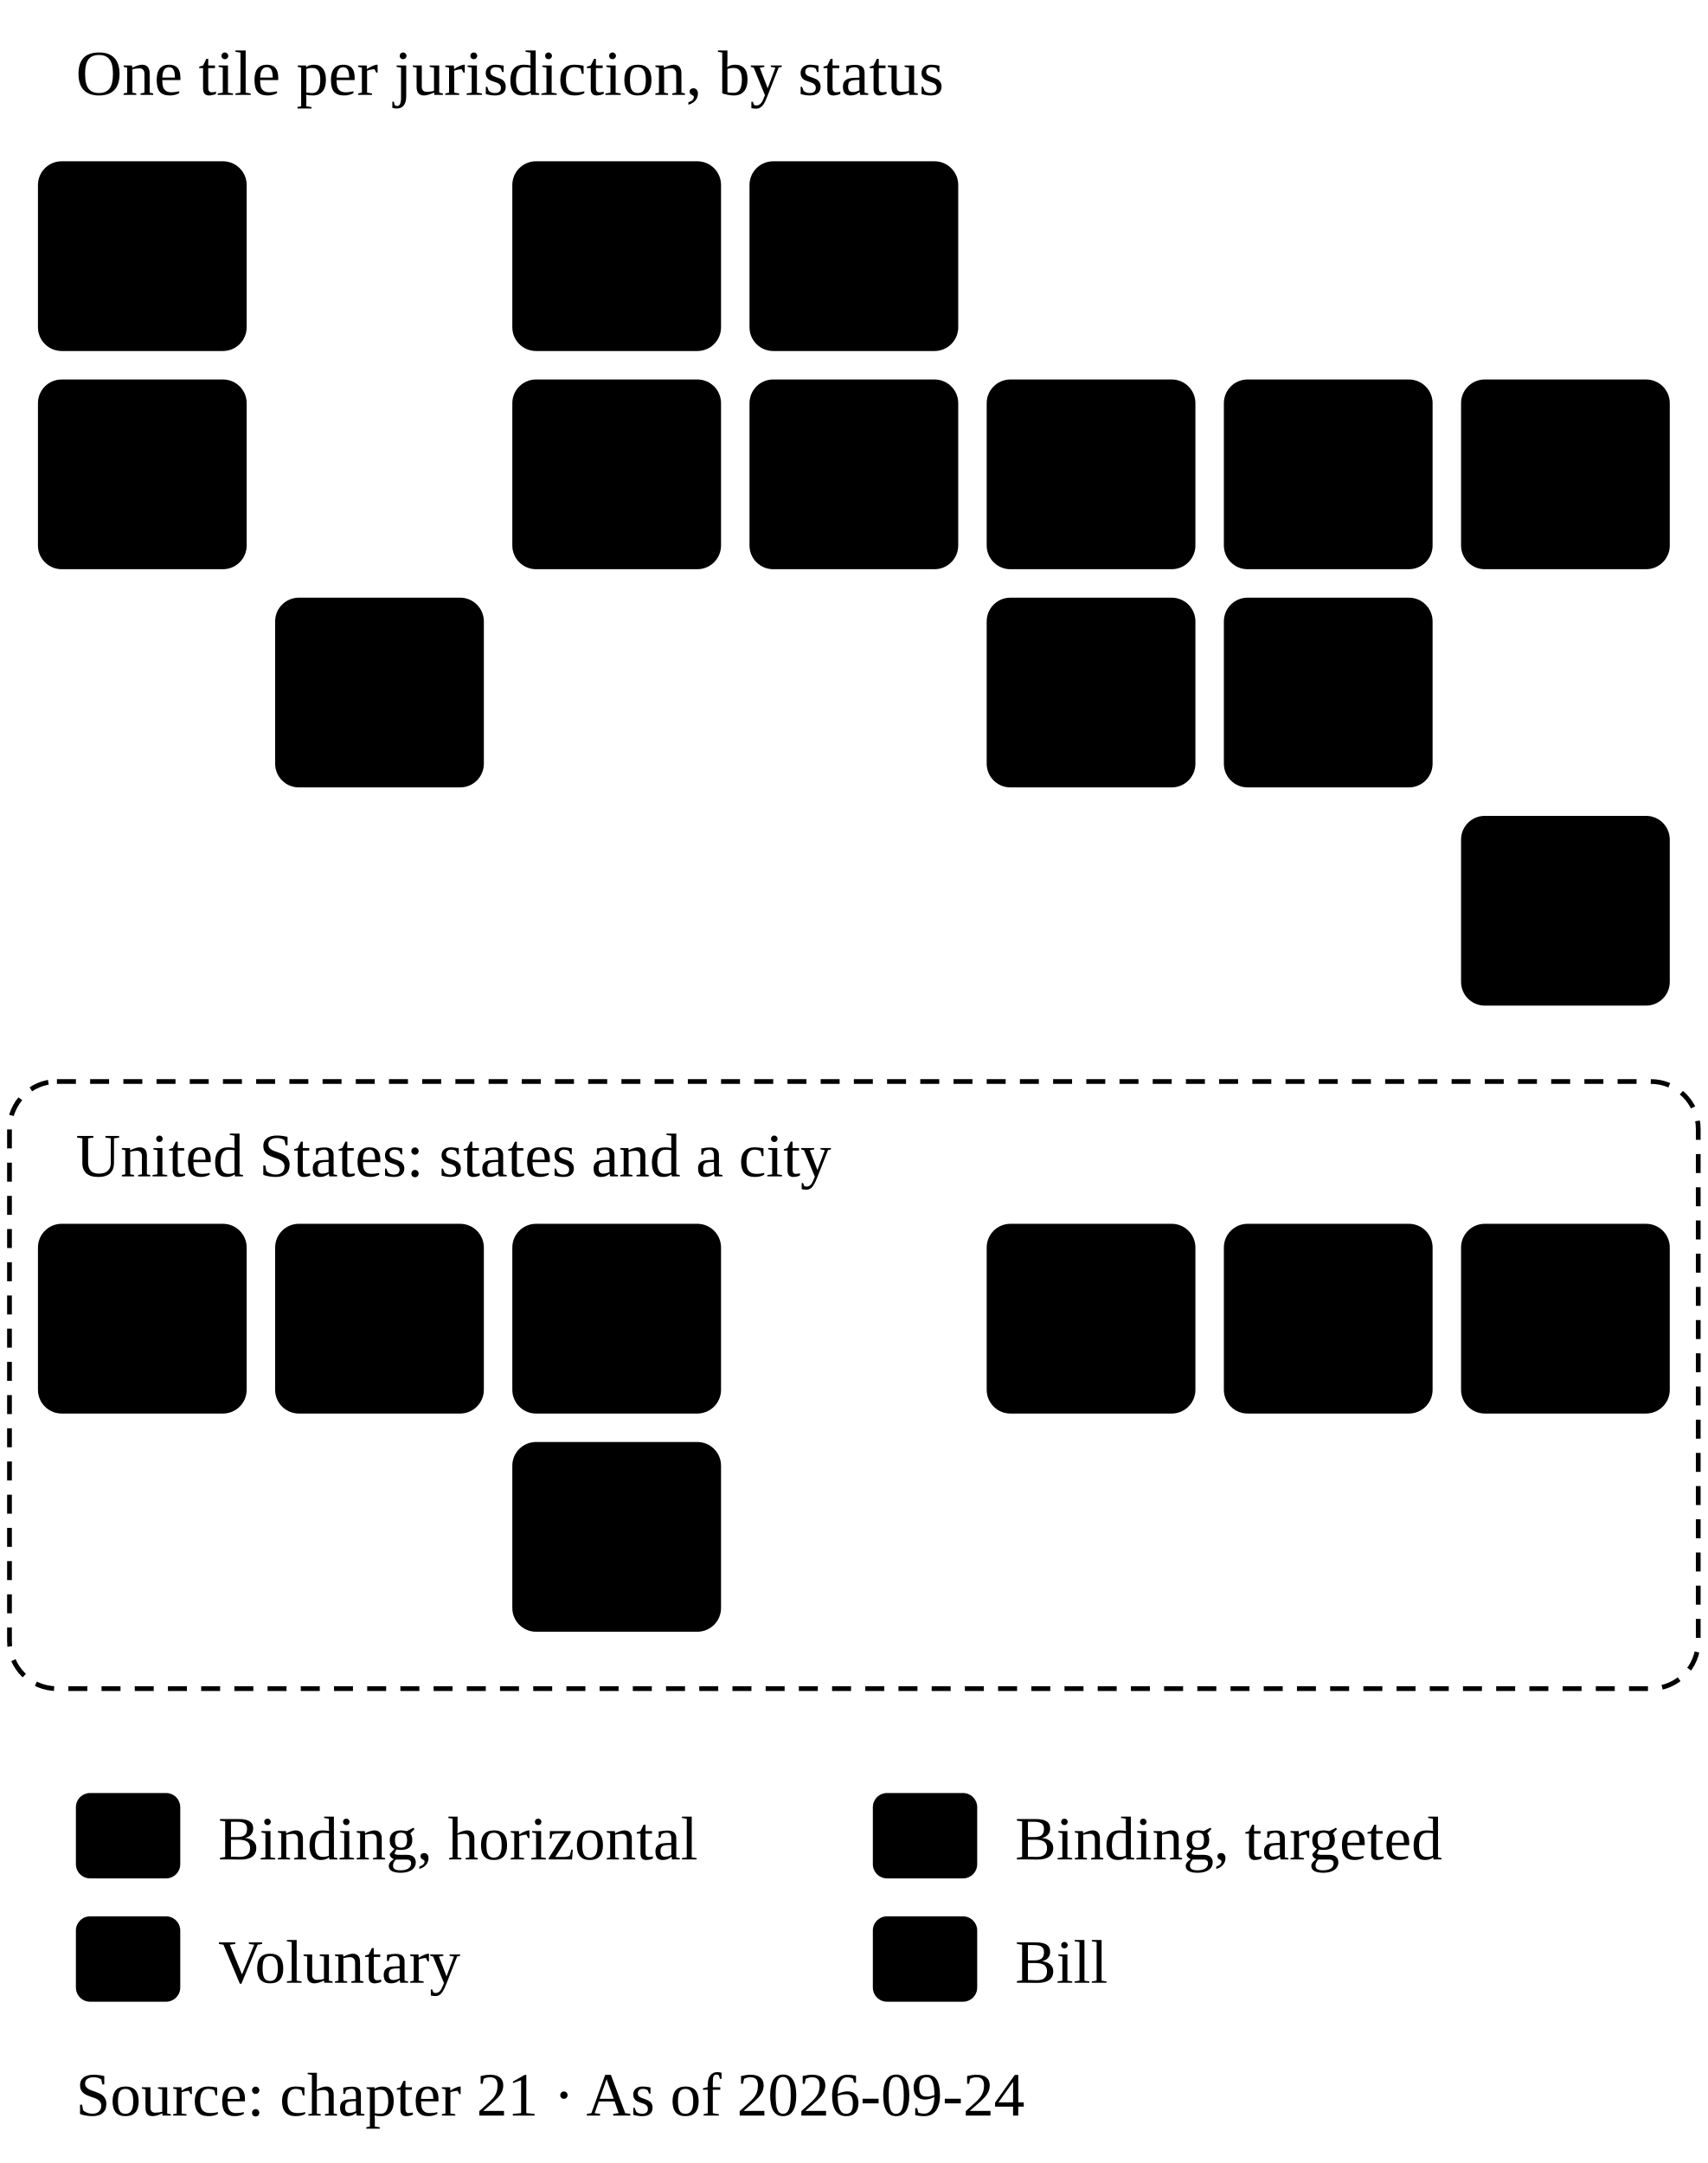
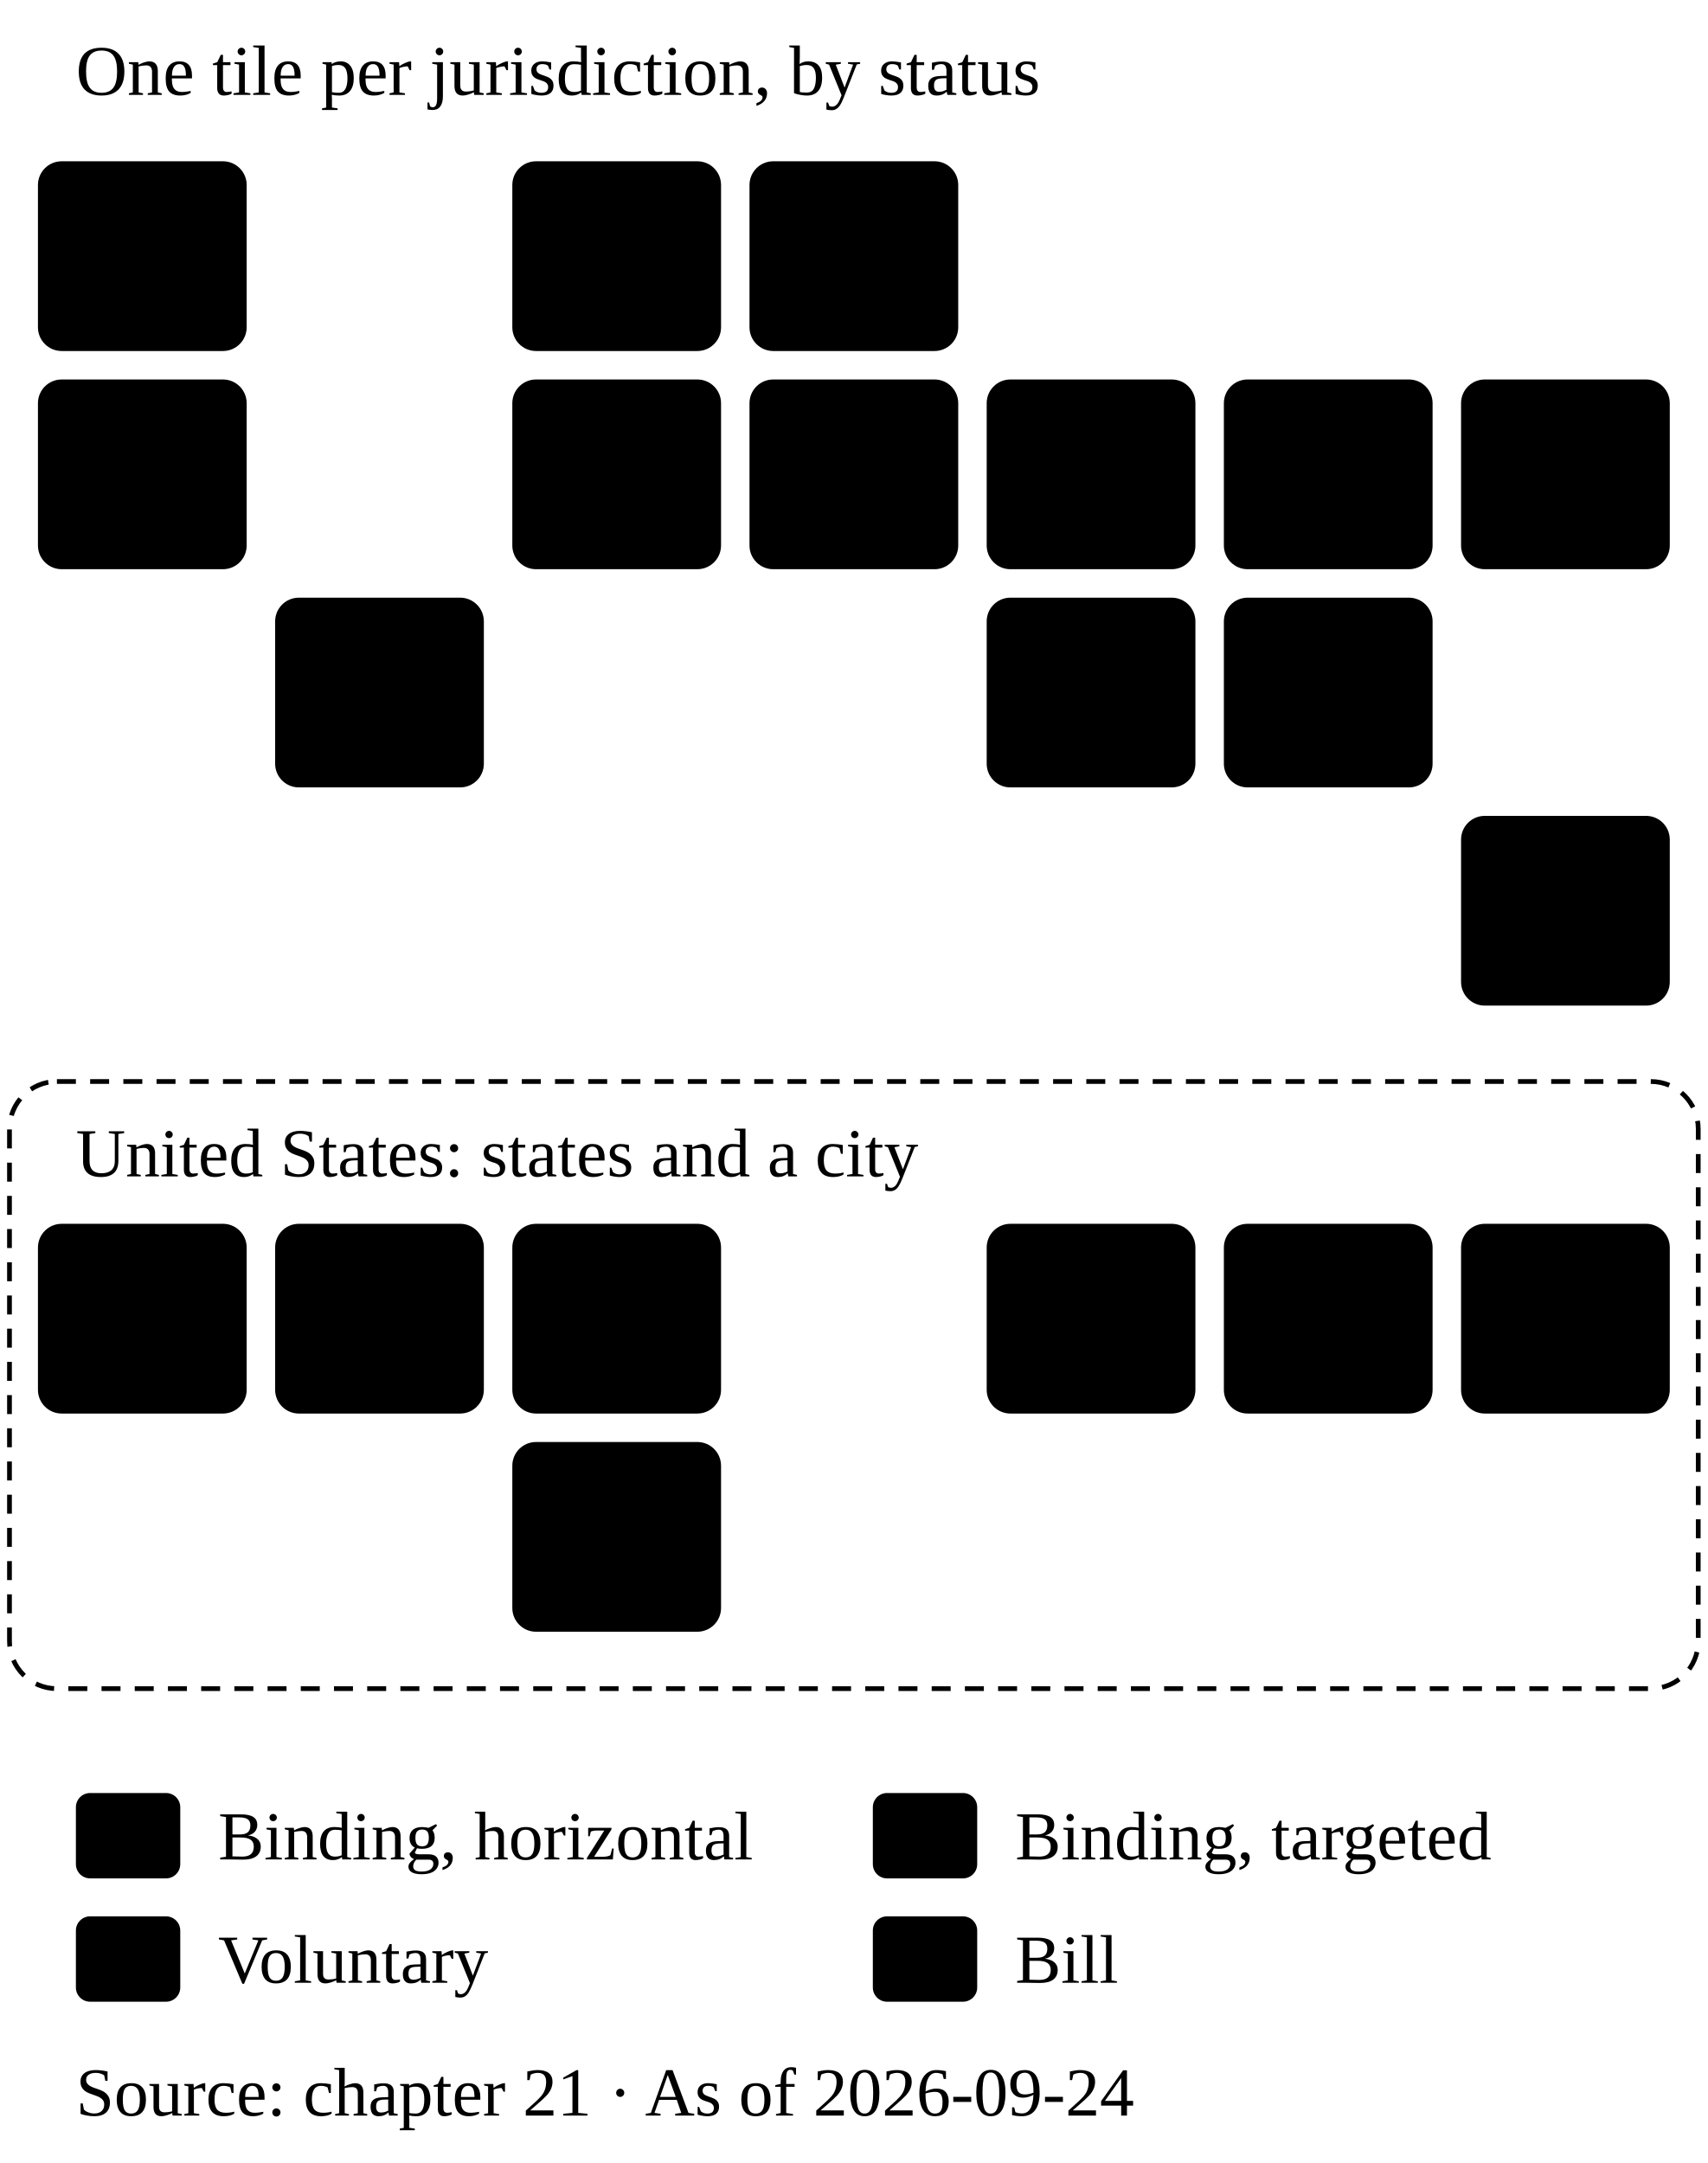
<svg xmlns="http://www.w3.org/2000/svg" viewBox="0 0 360 456" class="figc" role="img" aria-labelledby="fig-jurisdiction-tiles-t fig-jurisdiction-tiles-d">
-   <text class="mono muted" x="16" y="20" font-size="13.5">One tile per jurisdiction, by status</text>
+   <text class="mono muted" x="16" y="20" font-size="15">One tile per jurisdiction, by status</text>
  <rect class="tile-t" x="8" y="34" width="44" height="40" rx="5" />
-   <text class="mono" x="30" y="59" font-size="13" text-anchor="middle">CAN</text>
+   <text class="mono" x="30" y="59" font-size="14.5" text-anchor="middle">CAN</text>
  <rect class="tile-v" x="108" y="34" width="44" height="40" rx="5" />
-   <text class="mono" x="130" y="59" font-size="13" text-anchor="middle">GBR</text>
+   <text class="mono" x="130" y="59" font-size="14.5" text-anchor="middle">GBR</text>
  <rect class="tile-h" x="158" y="34" width="44" height="40" rx="5" />
-   <text class="mono tile-h-tx" x="180" y="59" font-size="13" text-anchor="middle">EU</text>
+   <text class="mono tile-h-tx" x="180" y="59" font-size="14.5" text-anchor="middle">EU</text>
  <rect class="tile-t" x="8" y="80" width="44" height="40" rx="5" />
-   <text class="mono" x="30" y="105" font-size="13" text-anchor="middle">USA</text>
+   <text class="mono" x="30" y="105" font-size="14.5" text-anchor="middle">USA</text>
  <rect class="tile-b" x="108" y="80" width="44" height="40" rx="5" />
-   <text class="mono" x="130" y="105" font-size="13" text-anchor="middle">ESP</text>
+   <text class="mono" x="130" y="105" font-size="14.5" text-anchor="middle">ESP</text>
  <rect class="tile-h" x="158" y="80" width="44" height="40" rx="5" />
-   <text class="mono tile-h-tx" x="180" y="105" font-size="13" text-anchor="middle">ITA</text>
+   <text class="mono tile-h-tx" x="180" y="105" font-size="14.5" text-anchor="middle">ITA</text>
  <rect class="tile-t" x="208" y="80" width="44" height="40" rx="5" />
-   <text class="mono" x="230" y="105" font-size="13" text-anchor="middle">CHN</text>
+   <text class="mono" x="230" y="105" font-size="14.5" text-anchor="middle">CHN</text>
  <rect class="tile-h" x="258" y="80" width="44" height="40" rx="5" />
-   <text class="mono tile-h-tx" x="280" y="105" font-size="13" text-anchor="middle">KOR</text>
+   <text class="mono tile-h-tx" x="280" y="105" font-size="14.5" text-anchor="middle">KOR</text>
  <rect class="tile-h" x="308" y="80" width="44" height="40" rx="5" />
-   <text class="mono tile-h-tx" x="330" y="105" font-size="13" text-anchor="middle">JPN</text>
+   <text class="mono tile-h-tx" x="330" y="105" font-size="14.5" text-anchor="middle">JPN</text>
  <rect class="tile-b" x="58" y="126" width="44" height="40" rx="5" />
-   <text class="mono" x="80" y="151" font-size="13" text-anchor="middle">BRA</text>
+   <text class="mono" x="80" y="151" font-size="14.5" text-anchor="middle">BRA</text>
  <rect class="tile-v" x="208" y="126" width="44" height="40" rx="5" />
-   <text class="mono" x="230" y="151" font-size="13" text-anchor="middle">IND</text>
+   <text class="mono" x="230" y="151" font-size="14.5" text-anchor="middle">IND</text>
  <rect class="tile-v" x="258" y="126" width="44" height="40" rx="5" />
-   <text class="mono" x="280" y="151" font-size="13" text-anchor="middle">SGP</text>
+   <text class="mono" x="280" y="151" font-size="14.5" text-anchor="middle">SGP</text>
  <rect class="tile-v" x="308" y="172" width="44" height="40" rx="5" />
-   <text class="mono" x="330" y="197" font-size="13" text-anchor="middle">AUS</text>
+   <text class="mono" x="330" y="197" font-size="14.5" text-anchor="middle">AUS</text>
  <path class="stroke-arrow" d="M30 120 V228" stroke-dasharray="3 3" />
  <rect x="2" y="228" width="356" height="128" rx="10" fill="none" stroke="currentColor" stroke-width="1" stroke-dasharray="4 3" />
-   <text class="mono" x="16" y="248" font-size="13">United States: states and a city</text>
+   <text class="mono" x="16" y="248" font-size="14.5">United States: states and a city</text>
  <rect class="tile-t" x="8" y="258" width="44" height="40" rx="5" />
-   <text class="mono" x="30" y="283" font-size="13" text-anchor="middle">CA</text>
+   <text class="mono" x="30" y="283" font-size="14.5" text-anchor="middle">CA</text>
  <rect class="tile-t" x="58" y="258" width="44" height="40" rx="5" />
-   <text class="mono" x="80" y="283" font-size="13" text-anchor="middle">UT</text>
+   <text class="mono" x="80" y="283" font-size="14.5" text-anchor="middle">UT</text>
  <rect class="tile-t" x="108" y="258" width="44" height="40" rx="5" />
-   <text class="mono" x="130" y="283" font-size="13" text-anchor="middle">CO</text>
+   <text class="mono" x="130" y="283" font-size="14.5" text-anchor="middle">CO</text>
  <rect class="tile-t" x="208" y="258" width="44" height="40" rx="5" />
-   <text class="mono" x="230" y="283" font-size="13" text-anchor="middle">IL</text>
+   <text class="mono" x="230" y="283" font-size="14.5" text-anchor="middle">IL</text>
  <rect class="tile-t" x="258" y="258" width="44" height="40" rx="5" />
-   <text class="mono" x="280" y="283" font-size="13" text-anchor="middle">NY</text>
+   <text class="mono" x="280" y="283" font-size="14.5" text-anchor="middle">NY</text>
  <rect class="tile-t" x="308" y="258" width="44" height="40" rx="5" />
-   <text class="mono" x="330" y="283" font-size="13" text-anchor="middle">NYC</text>
+   <text class="mono" x="330" y="283" font-size="14.5" text-anchor="middle">NYC</text>
  <rect class="tile-t" x="108" y="304" width="44" height="40" rx="5" />
-   <text class="mono" x="130" y="329" font-size="13" text-anchor="middle">TX</text>
+   <text class="mono" x="130" y="329" font-size="14.5" text-anchor="middle">TX</text>
  <rect class="tile-h" x="16" y="378" width="22" height="18" rx="3" />
-   <text x="46" y="392" font-size="13">Binding, horizontal</text>
+   <text x="46" y="392" font-size="14.5">Binding, horizontal</text>
  <rect class="tile-t" x="184" y="378" width="22" height="18" rx="3" />
-   <text x="214" y="392" font-size="13">Binding, targeted</text>
+   <text x="214" y="392" font-size="14.5">Binding, targeted</text>
  <rect class="tile-v" x="16" y="404" width="22" height="18" rx="3" />
-   <text x="46" y="418" font-size="13">Voluntary</text>
+   <text x="46" y="418" font-size="14.5">Voluntary</text>
  <rect class="tile-b" x="184" y="404" width="22" height="18" rx="3" />
-   <text x="214" y="418" font-size="13">Bill</text>
-   <text class="mono muted" x="16" y="446" font-size="13">Source: chapter 21 · As of 2026-09-24</text>
+   <text x="214" y="418" font-size="14.5">Bill</text>
+   <text class="mono muted" x="16" y="446" font-size="14.5">Source: chapter 21 · As of 2026-09-24</text>
</svg>
